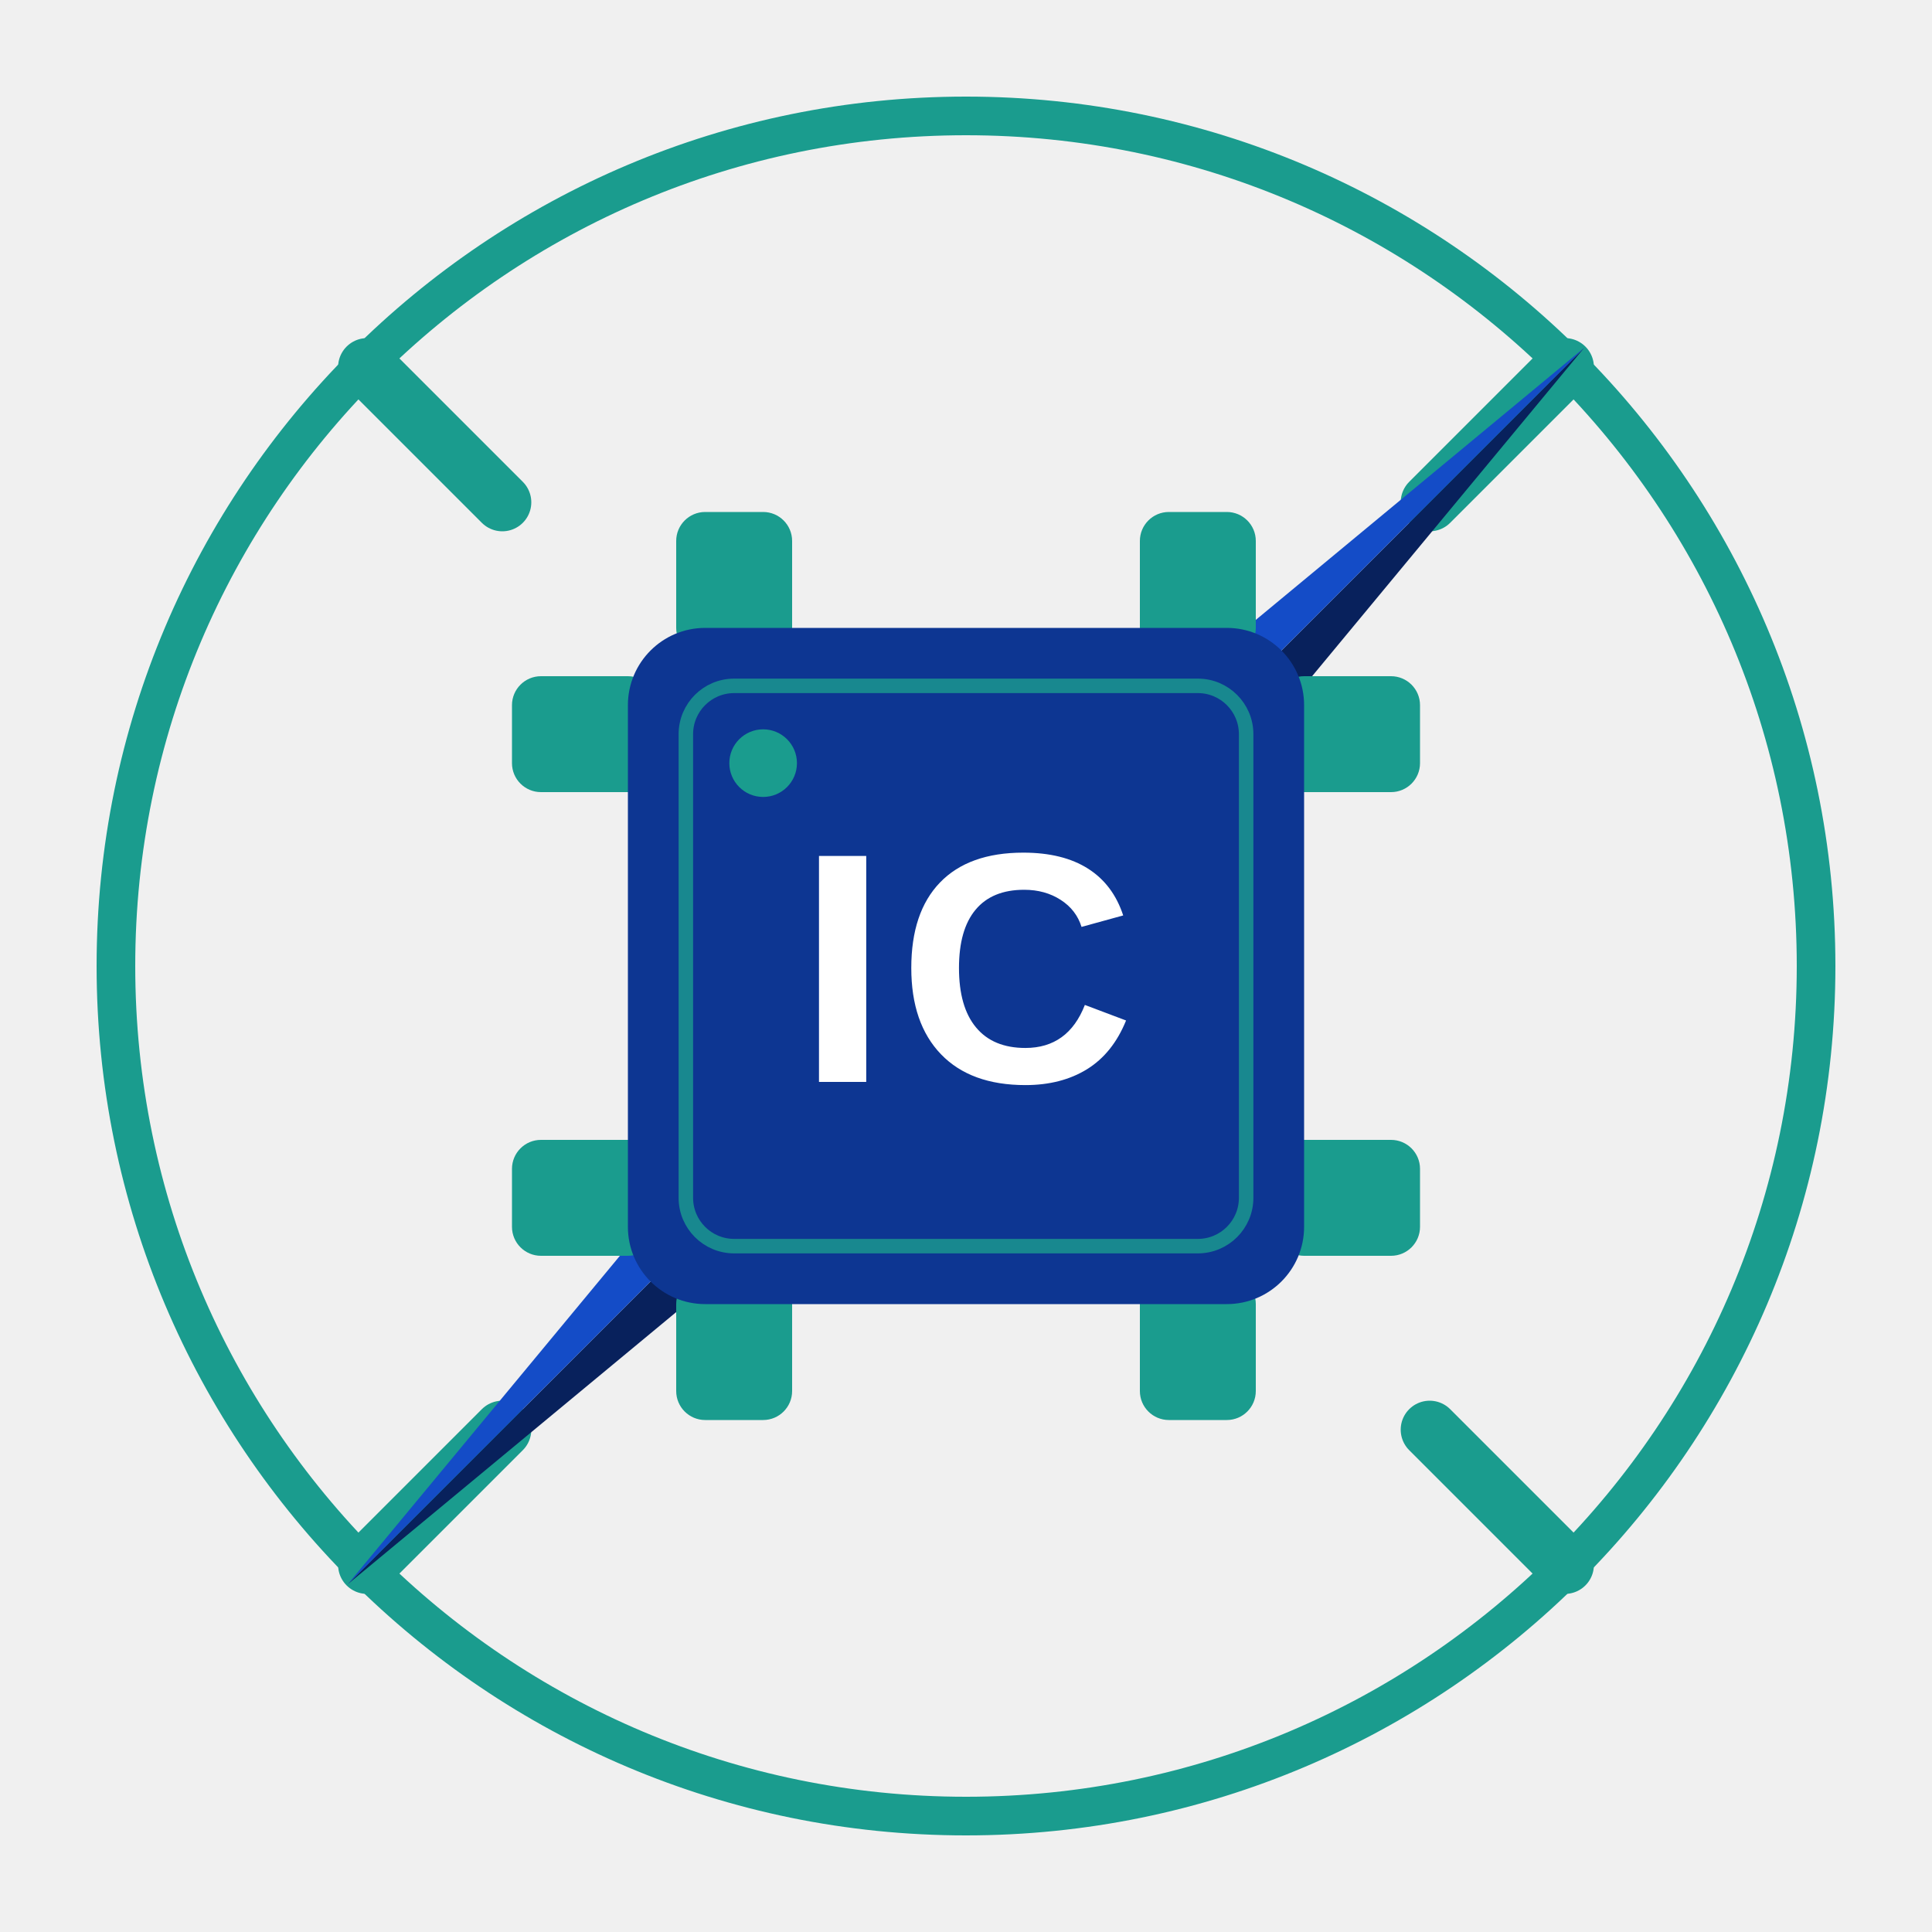
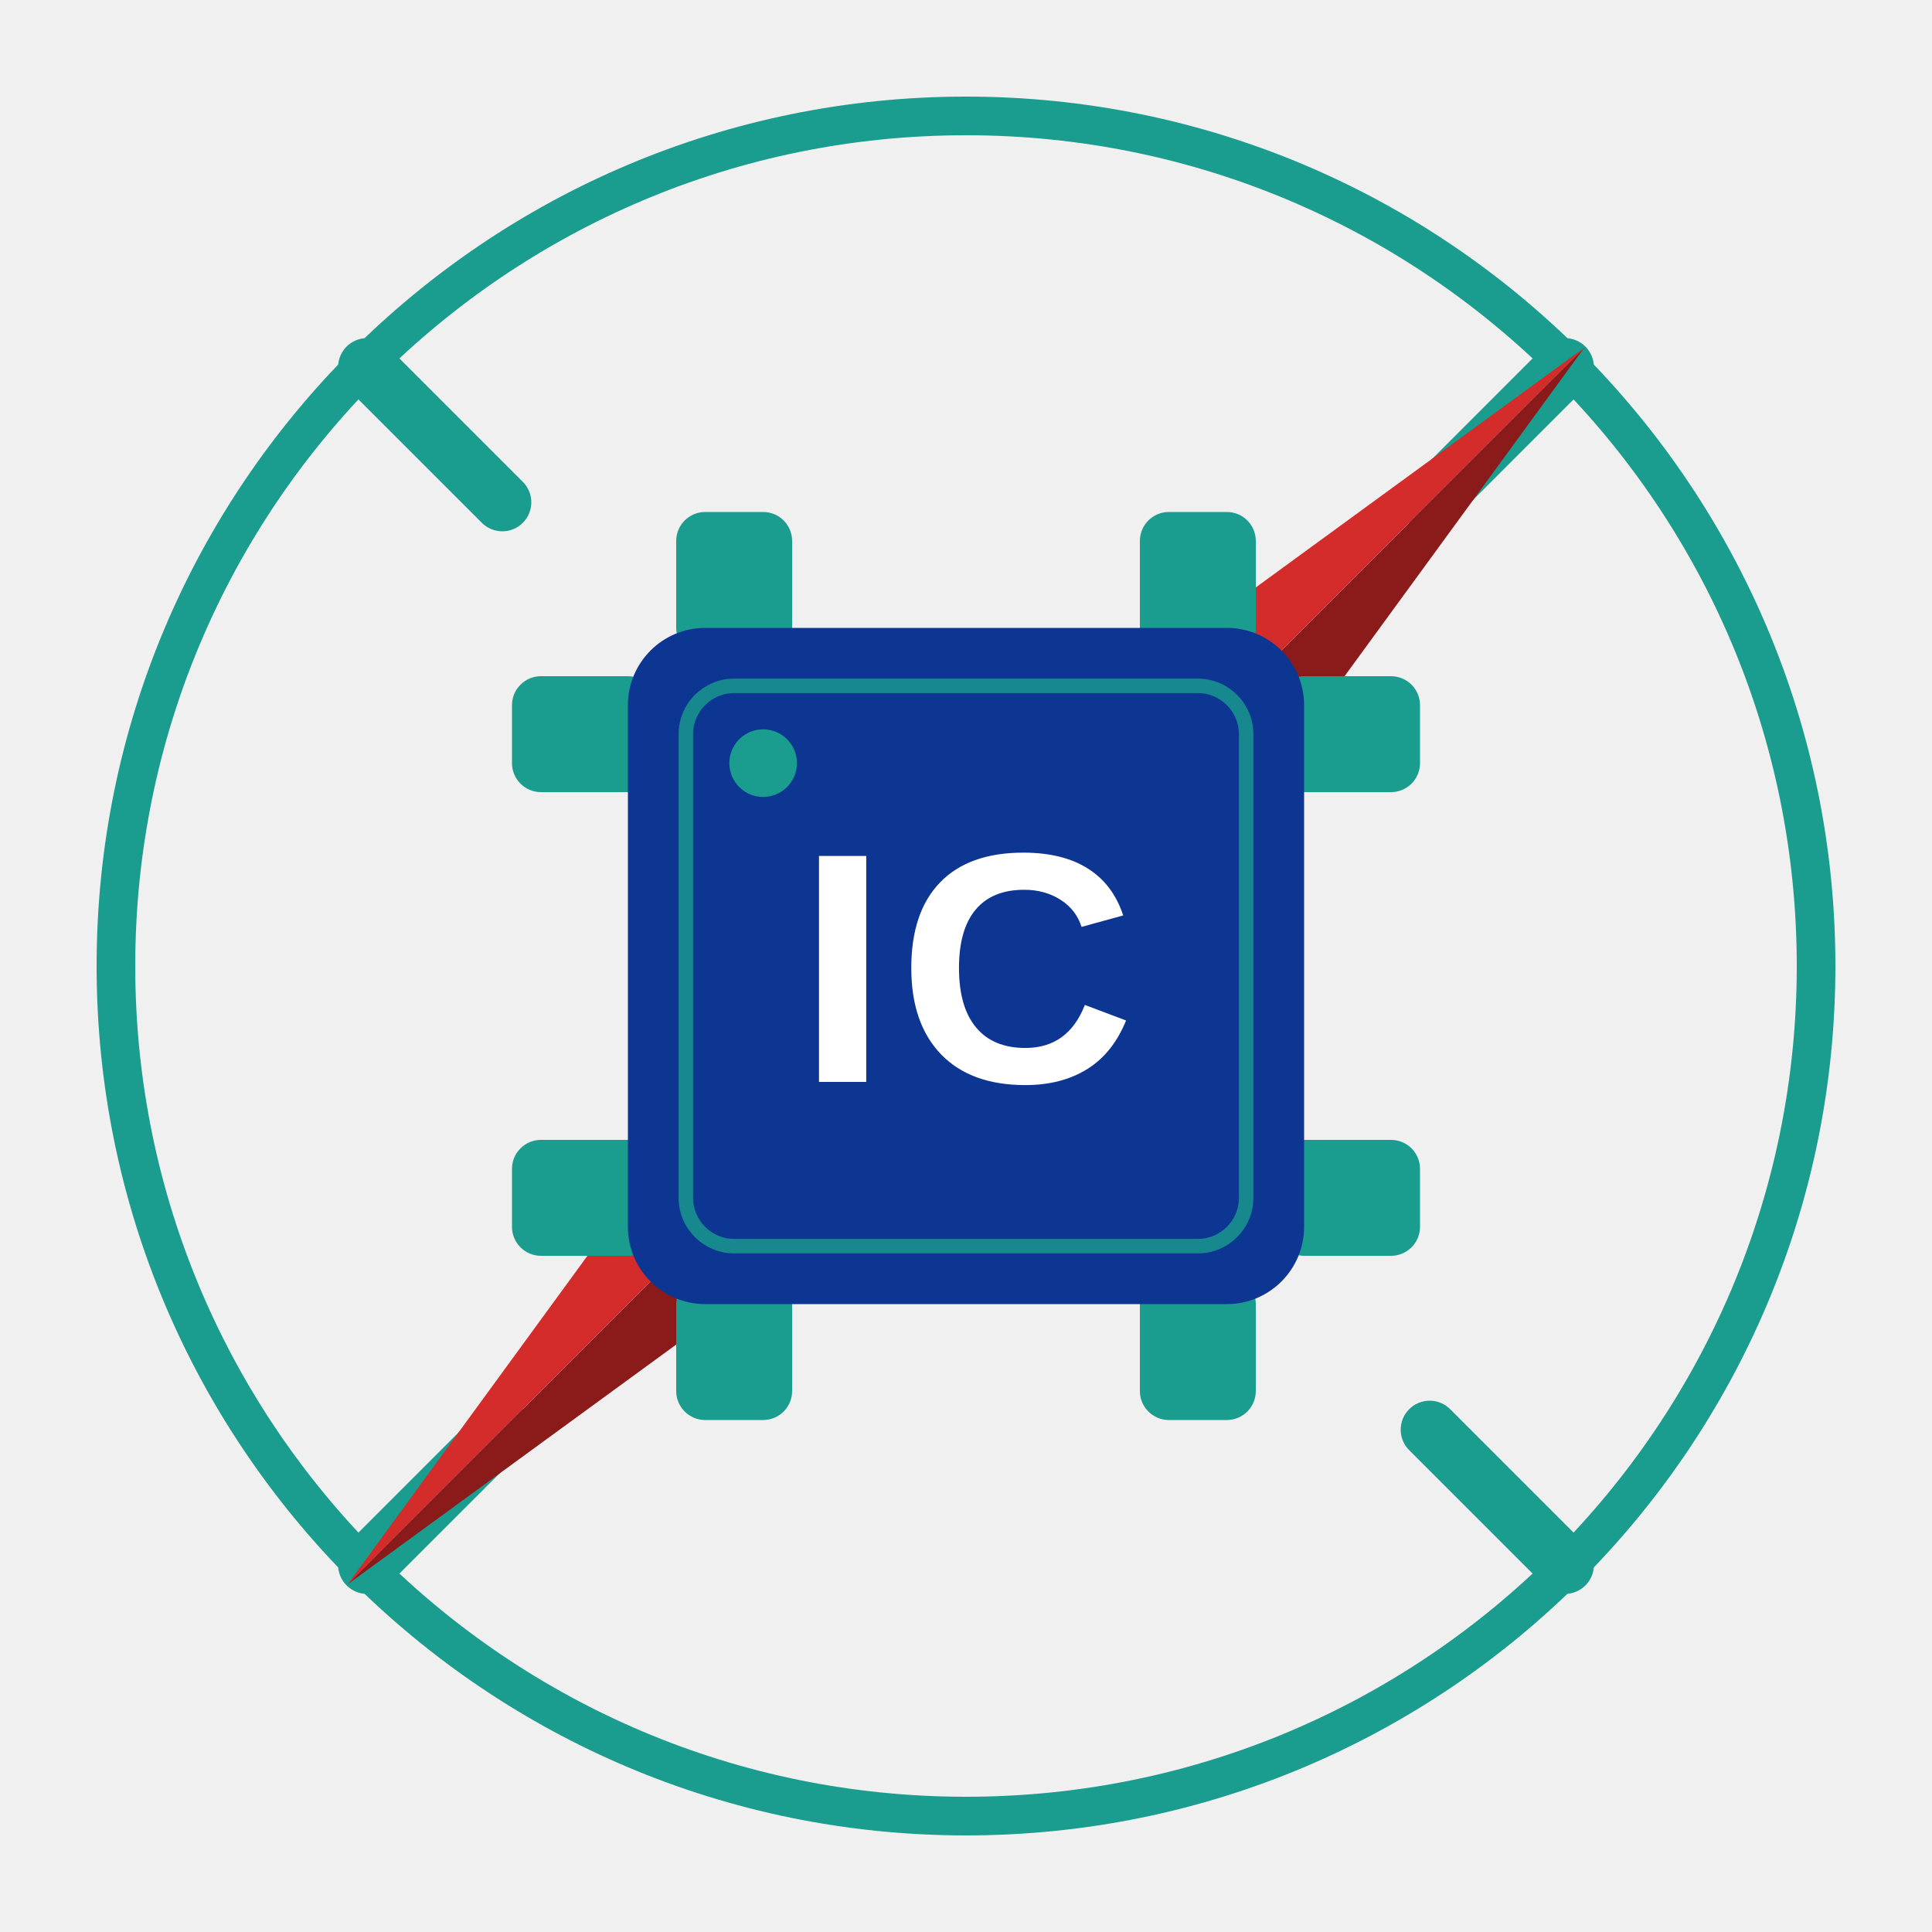
<svg xmlns="http://www.w3.org/2000/svg" viewBox="0 0 200 200" width="400" height="400">
  <defs>
    <style>

      .bg-blue { fill: #0D3692; }

      .bg-light-blue { fill: #144CC7; }

      .bg-dark-blue { fill: #08215C; }
+ 
+       .bg-light-red { fill: #D42B2B; }
+ 
+       .bg-dark-red { fill: #8B1A1A; }

      .stroke-blue { stroke: #0D3692; }

      .bg-teal { fill: #1A9C8E; }

      .stroke-teal { stroke: #1A9C8E; }

    </style>
  </defs>
  <circle cx="100" cy="100" r="88" fill="none" class="stroke-teal" stroke-width="4" />
  <line x1="38" y1="38" x2="52" y2="52" class="stroke-teal" stroke-width="6" stroke-linecap="round" />
  <line x1="162" y1="38" x2="148" y2="52" class="stroke-teal" stroke-width="6" stroke-linecap="round" />
  <line x1="162" y1="162" x2="148" y2="148" class="stroke-teal" stroke-width="6" stroke-linecap="round" />
  <line x1="38" y1="162" x2="52" y2="148" class="stroke-teal" stroke-width="6" stroke-linecap="round" />
-   <polygon points="164,36 106,106 36,164 100,100" class="bg-dark-blue" />
-   <polygon points="164,36 100,100 36,164 94,94" class="bg-light-blue" />
+   <polygon points="164,36 110,110 36,164 100,100" class="bg-dark-red" />
+   <polygon points="164,36 100,100 36,164 90,90" class="bg-light-red" />
  <g class="bg-teal">
    <rect x="70" y="53" width="12" height="15" rx="3" />
    <rect x="118" y="53" width="12" height="15" rx="3" />
    <rect x="70" y="132" width="12" height="15" rx="3" />
    <rect x="118" y="132" width="12" height="15" rx="3" />
    <rect x="53" y="70" width="15" height="12" rx="3" />
    <rect x="53" y="118" width="15" height="12" rx="3" />
    <rect x="132" y="70" width="15" height="12" rx="3" />
    <rect x="132" y="118" width="15" height="12" rx="3" />
  </g>
  <rect x="65" y="65" width="70" height="70" class="bg-blue" rx="8" />
  <rect x="71" y="71" width="58" height="58" fill="none" class="stroke-teal" stroke-width="1.5" rx="5" opacity="0.8" />
  <circle cx="79" cy="79" r="3.5" class="bg-teal" />
  <text x="100" y="112" font-family="Arial, Helvetica, sans-serif" font-weight="900" font-size="34" fill="#ffffff" text-anchor="middle" letter-spacing="1">IC</text>
</svg>
